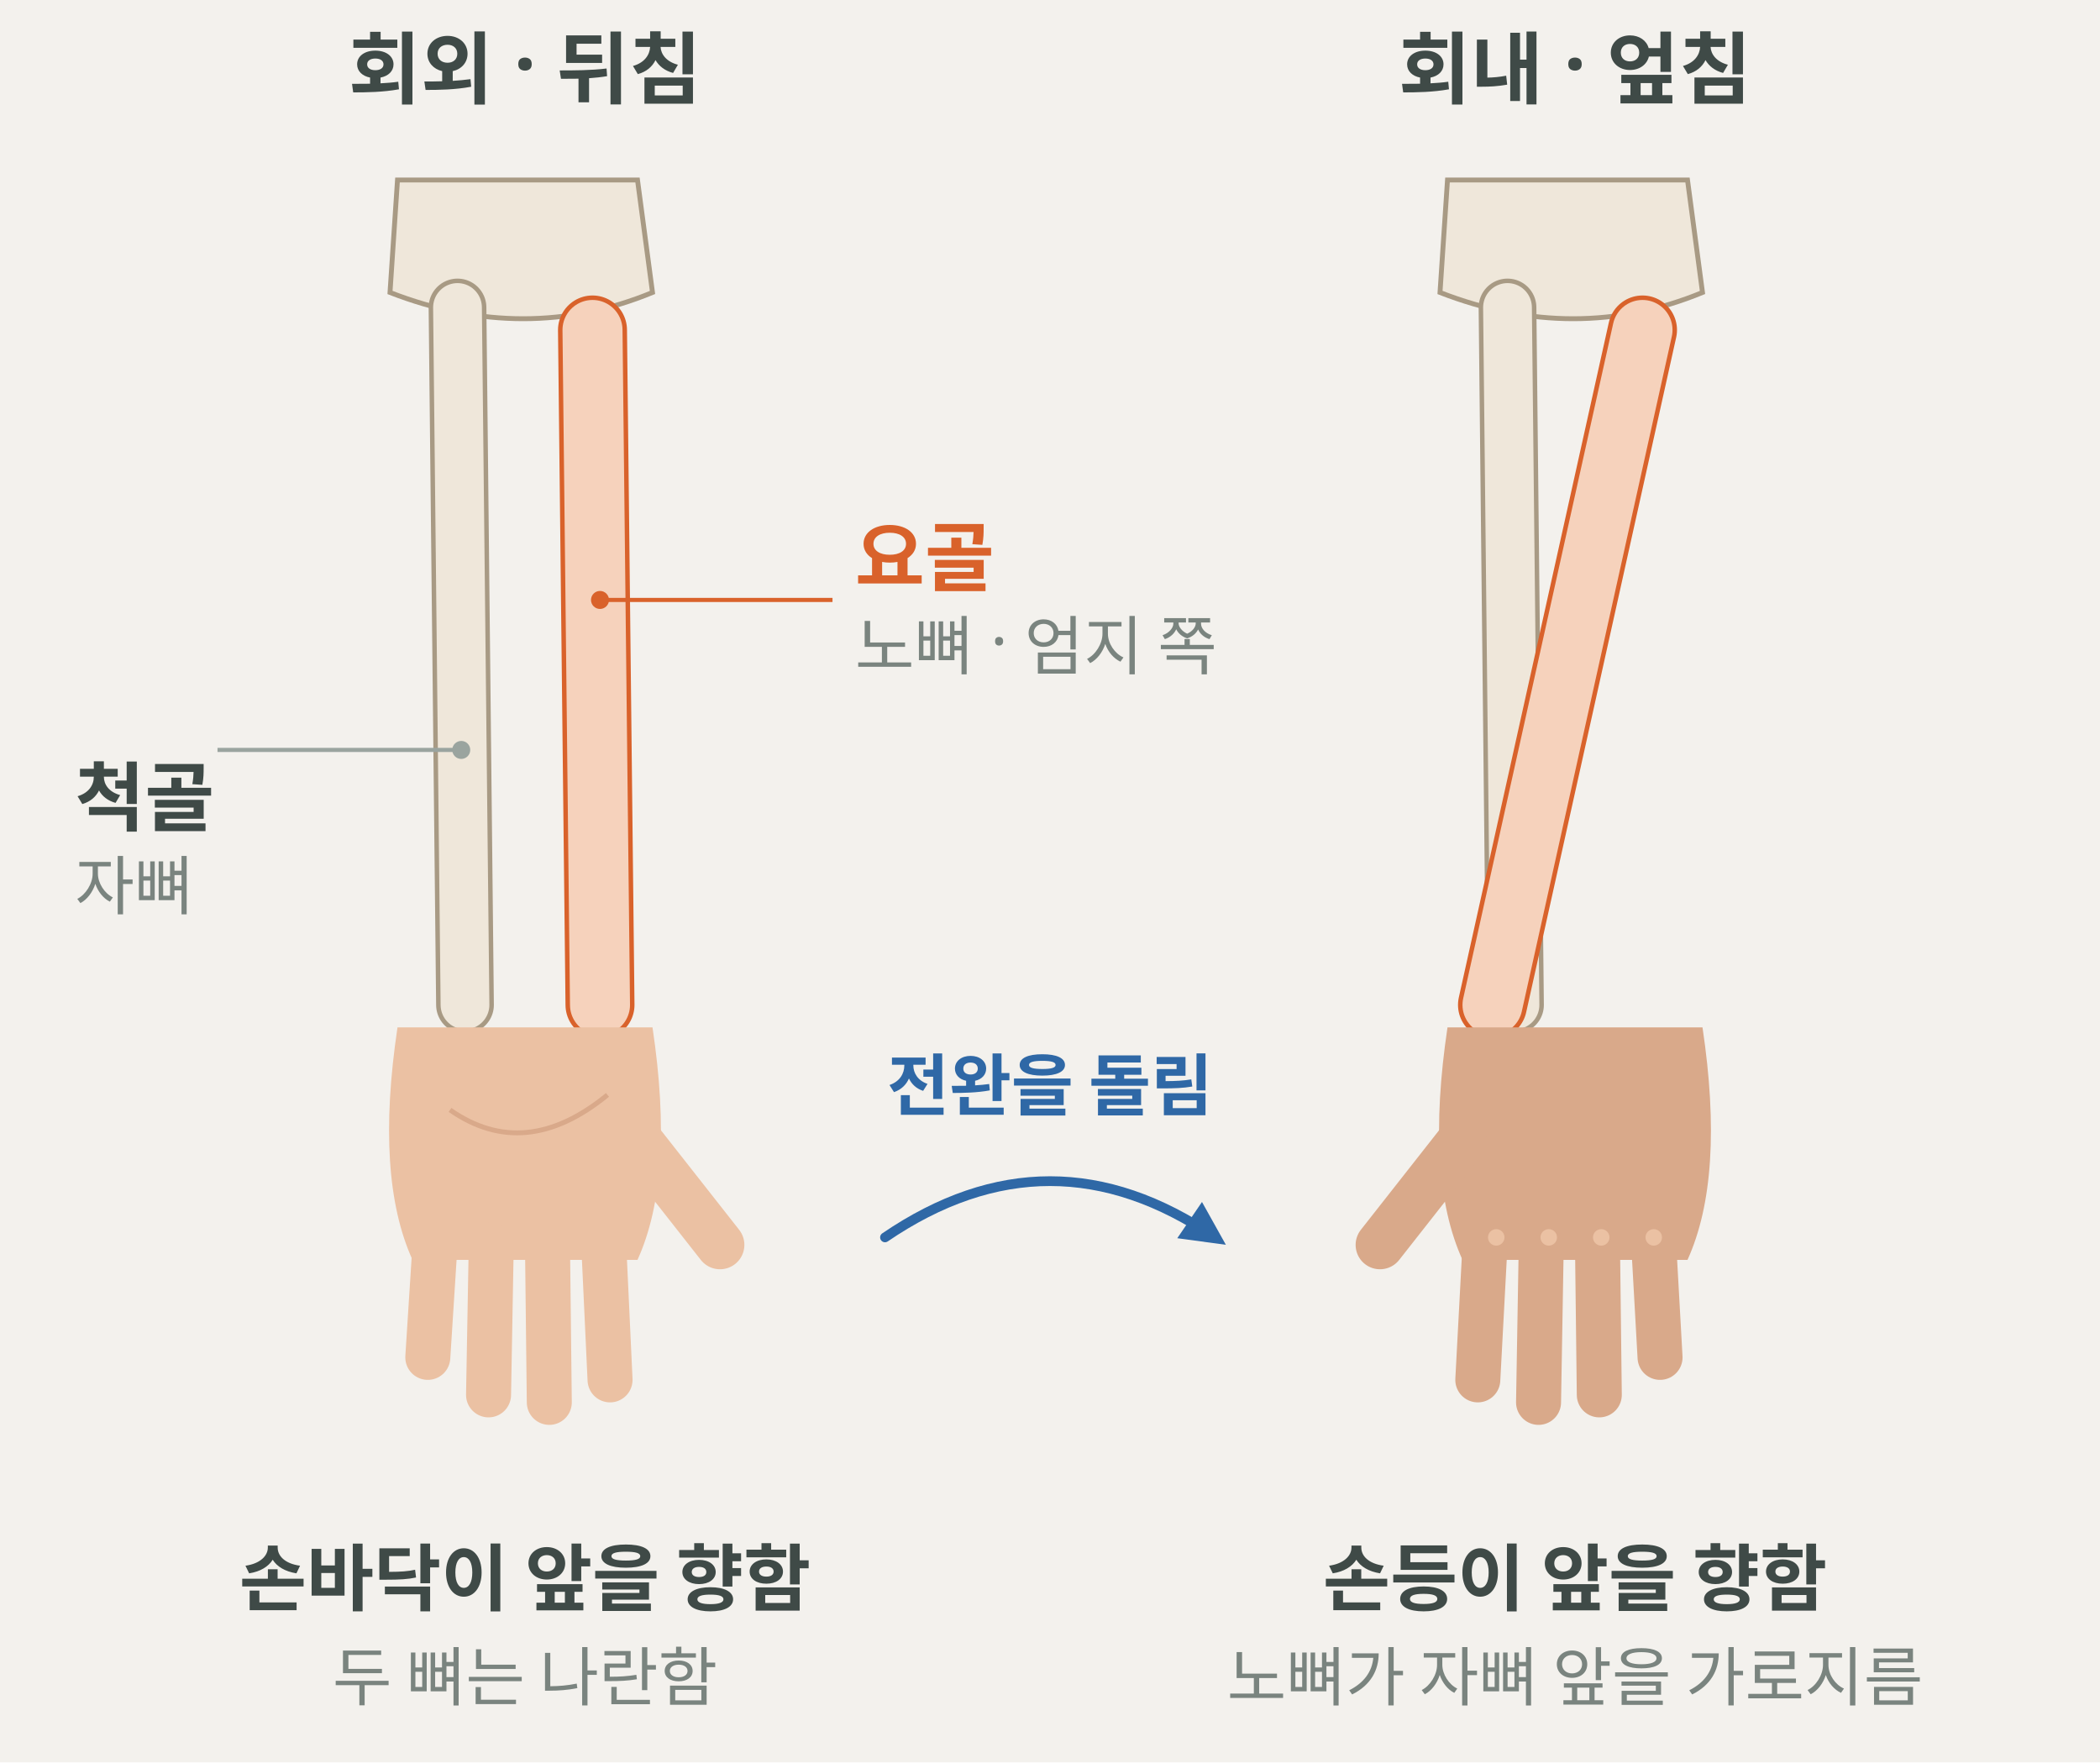
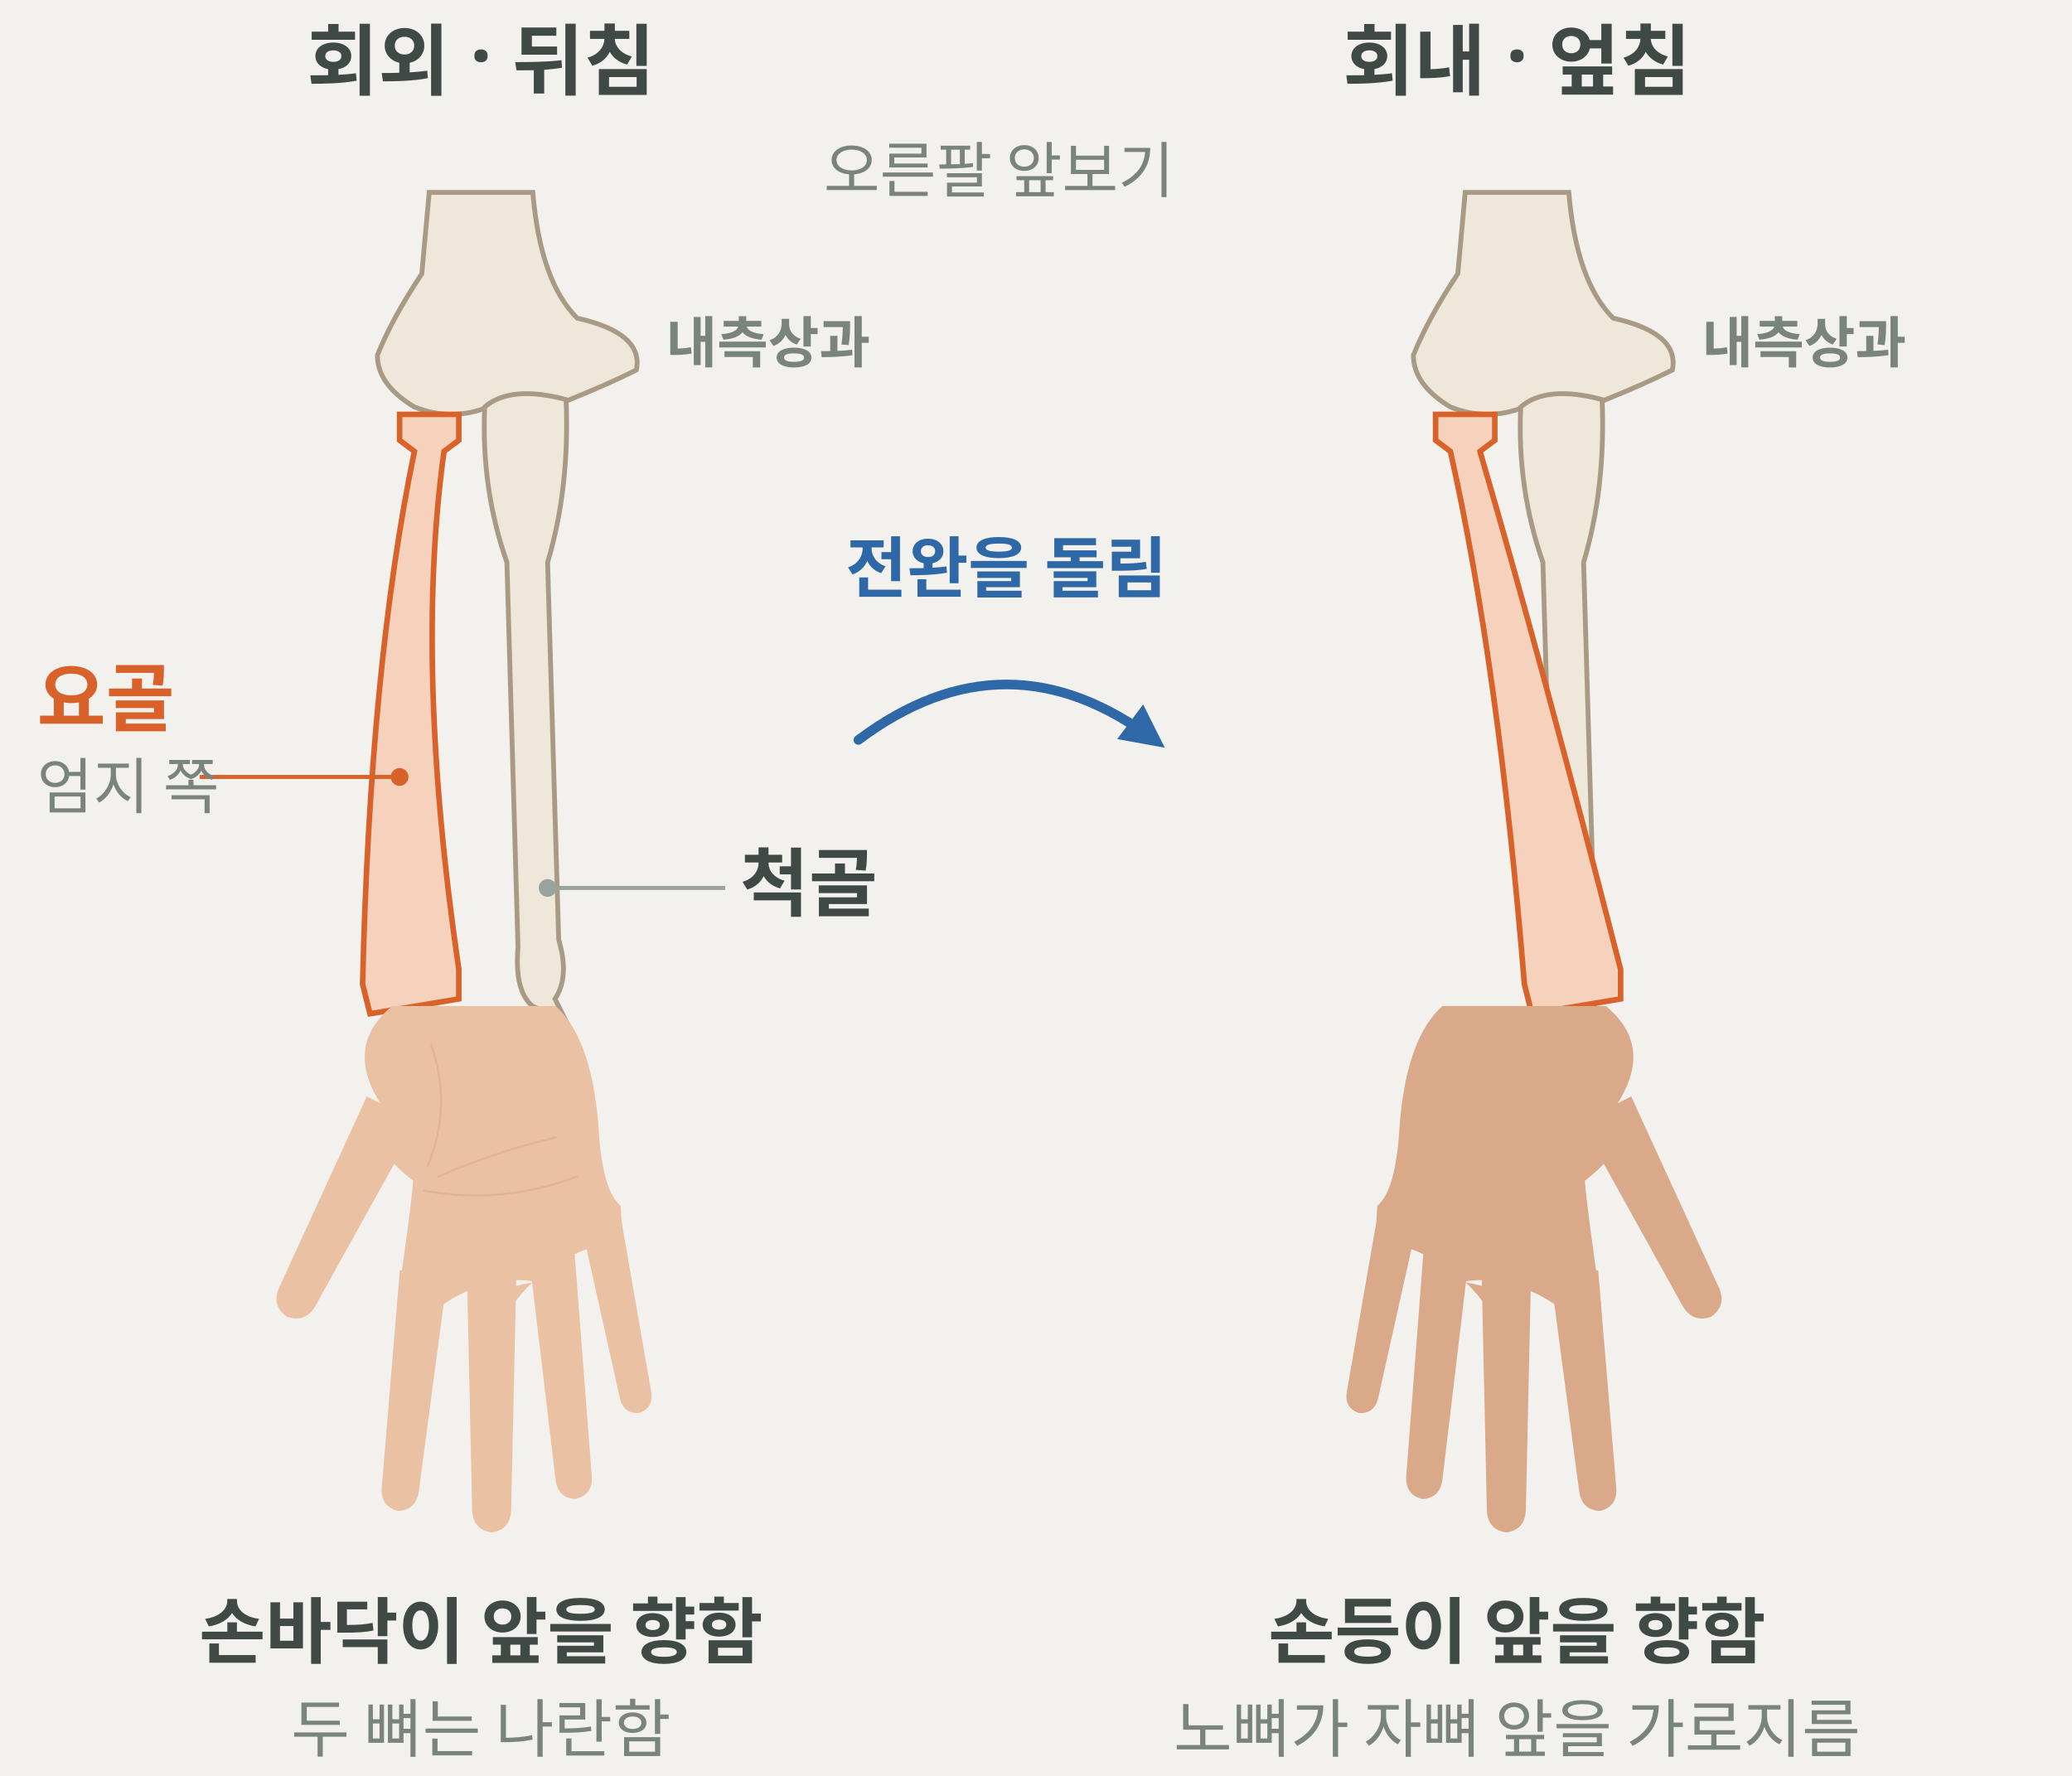
- <svg xmlns="http://www.w3.org/2000/svg" viewBox="0 0 560 470" width="1120" height="940" role="img" aria-label="전완 회외와 회내: 요골과 척골의 관계" font-family="Pretendard Variable, Pretendard, Apple SD Gothic Neo, Malgun Gothic, Noto Sans KR, sans-serif">
+ <svg xmlns="http://www.w3.org/2000/svg" viewBox="0 0 560 480" width="1120" height="960" role="img" aria-label="오른팔 앞보기: 전완 회외와 회내, 요골과 척골의 관계" font-family="Pretendard Variable, Pretendard, Apple SD Gothic Neo, Malgun Gothic, Noto Sans KR, sans-serif">
  <defs>
    <marker id="ab" viewBox="0 0 10 10" refX="7" refY="5" markerWidth="4.5" markerHeight="4.5" orient="auto-start-reverse">
      <path d="M0 0 L10 5 L0 10 z" fill="#2F68A6" />
    </marker>
    <marker id="ao" viewBox="0 0 10 10" refX="7" refY="5" markerWidth="4.5" markerHeight="4.5" orient="auto-start-reverse">
      <path d="M0 0 L10 5 L0 10 z" fill="#D9622B" />
    </marker>
    <marker id="at" viewBox="0 0 10 10" refX="7" refY="5" markerWidth="4.5" markerHeight="4.5" orient="auto-start-reverse">
      <path d="M0 0 L10 5 L0 10 z" fill="#3E8B7B" />
    </marker>
  </defs>
-   <rect width="560" height="470" fill="#F3F1ED" />
-   <path d="M106 48 L170 48 L174 78 Q140 92 104 78 Z" fill="#EFE7DA" stroke="#A89A84" stroke-width="1.3" />
-   <line x1="122" y1="82" x2="124" y2="268" stroke="#A89A84" stroke-width="15.4" stroke-linecap="round" />
-   <line x1="122" y1="82" x2="124" y2="268" stroke="#EFE7DA" stroke-width="13" stroke-linecap="round" />
-   <line x1="158" y1="88" x2="160" y2="268" stroke="#D9622B" stroke-width="18.4" stroke-linecap="round" />
-   <line x1="158" y1="88" x2="160" y2="268" stroke="#F6D2BC" stroke-width="16" stroke-linecap="round" />
-   <path d="M106 274 L174 274 Q180 314 170 336 L110 336 Q100 314 106 274 Z" fill="#EBC1A3" />
-   <line x1="116" y1="332" x2="114.08" y2="362" stroke="#EBC1A3" stroke-width="12" stroke-linecap="round" opacity="1" />
-   <line x1="131" y1="332" x2="130.28" y2="372" stroke="#EBC1A3" stroke-width="12" stroke-linecap="round" opacity="1" />
-   <line x1="146" y1="332" x2="146.48" y2="374" stroke="#EBC1A3" stroke-width="12" stroke-linecap="round" opacity="1" />
-   <line x1="161" y1="332" x2="162.68" y2="368" stroke="#EBC1A3" stroke-width="12" stroke-linecap="round" opacity="1" />
-   <line x1="170" y1="304" x2="192" y2="332" stroke="#EBC1A3" stroke-width="13" stroke-linecap="round" opacity="1" />
-   <path d="M120 296 Q140 310 162 292" stroke="#D9A98A" stroke-width="1.3" fill="none" />
-   <path d="M386 48 L450 48 L454 78 Q420 92 384 78 Z" fill="#EFE7DA" stroke="#A89A84" stroke-width="1.3" />
-   <line x1="402" y1="82" x2="404" y2="268" stroke="#A89A84" stroke-width="15.4" stroke-linecap="round" />
-   <line x1="402" y1="82" x2="404" y2="268" stroke="#EFE7DA" stroke-width="13" stroke-linecap="round" />
-   <line x1="438" y1="88" x2="398" y2="268" stroke="#D9622B" stroke-width="18.4" stroke-linecap="round" />
-   <line x1="438" y1="88" x2="398" y2="268" stroke="#F6D2BC" stroke-width="16" stroke-linecap="round" />
-   <path d="M386 274 L454 274 Q460 314 450 336 L390 336 Q380 314 386 274 Z" fill="#D9A98A" />
-   <line x1="441" y1="332" x2="442.68" y2="362" stroke="#D9A98A" stroke-width="12" stroke-linecap="round" opacity="1" />
-   <line x1="426" y1="332" x2="426.48" y2="372" stroke="#D9A98A" stroke-width="12" stroke-linecap="round" opacity="1" />
-   <line x1="411" y1="332" x2="410.28" y2="374" stroke="#D9A98A" stroke-width="12" stroke-linecap="round" opacity="1" />
-   <line x1="396" y1="332" x2="394.08" y2="368" stroke="#D9A98A" stroke-width="12" stroke-linecap="round" opacity="1" />
-   <line x1="390" y1="304" x2="368" y2="332" stroke="#D9A98A" stroke-width="13" stroke-linecap="round" opacity="1" />
-   <circle cx="399" cy="330" r="2.2" fill="#EBC1A3" />
-   <circle cx="413" cy="330" r="2.2" fill="#EBC1A3" />
-   <circle cx="427" cy="330" r="2.2" fill="#EBC1A3" />
-   <circle cx="441" cy="330" r="2.2" fill="#EBC1A3" />
-   <text x="140" y="26" font-size="21.0" font-weight="700" fill="#3F4A47" text-anchor="middle">회외 · 뒤침</text>
-   <text x="420" y="26" font-size="21.0" font-weight="700" fill="#3F4A47" text-anchor="middle">회내 · 엎침</text>
-   <line x1="222" y1="160" x2="160" y2="160" stroke="#D9622B" stroke-width="1.1" />
-   <circle cx="160" cy="160" r="2.4" fill="#D9622B" />
-   <text x="228" y="156.0" font-size="20.2" font-weight="700" fill="#D9622B" text-anchor="start">요골</text>
-   <text x="228" y="178.5" font-size="17.2" font-weight="500" fill="#7A847F" text-anchor="start">노뼈 · 엄지 쪽</text>
-   <line x1="58" y1="200" x2="123" y2="200" stroke="#9AA49F" stroke-width="1.1" />
-   <circle cx="123" cy="200" r="2.4" fill="#9AA49F" />
-   <text x="20" y="220.0" font-size="20.2" font-weight="700" fill="#3F4A47" text-anchor="start">척골</text>
-   <text x="20" y="242.5" font-size="17.2" font-weight="500" fill="#7A847F" text-anchor="start">자뼈</text>
-   <text x="140" y="428.0" font-size="19.5" font-weight="700" fill="#3F4A47" text-anchor="middle">손바닥이 앞을 향함</text>
-   <text x="140" y="453.5" font-size="17.2" font-weight="500" fill="#7A847F" text-anchor="middle">두 뼈는 나란함</text>
-   <text x="420" y="428.0" font-size="19.5" font-weight="700" fill="#3F4A47" text-anchor="middle">손등이 앞을 향함</text>
-   <text x="420" y="453.5" font-size="17.2" font-weight="500" fill="#7A847F" text-anchor="middle">노뼈가 자뼈 앞을 가로지름</text>
-   <path d="M236 330 Q280 300 324 330" fill="none" stroke="#2F68A6" stroke-width="2.6" stroke-linecap="round" marker-end="url(#ab)" />
-   <text x="280" y="296" font-size="18.0" font-weight="700" fill="#2F68A6" text-anchor="middle">전완을 돌림</text>
+   <rect width="560" height="480" fill="#F3F1ED" />
+   <path d="M116 52 L144 52 Q146 76 156 86 Q174 90 172 100 Q164 104 154 108 Q142 114 132 110 Q122 114 112 110 Q102 104 102 96 Q106 86 114 74 Z" fill="#EFE7DA" stroke="#A89A84" stroke-width="1.3" />
+   <text x="180" y="98" font-size="15" font-weight="600" fill="#7A847F">내측상과</text>
+   <path d="M131 110 Q138 104 153 108 Q154 132 148 152 L151 254 Q154 264 150 270 L153 276 L144 272 Q139 268 140 256 L137 152 Q130 132 131 110 Z" fill="#EFE7DA" stroke="#A89A84" stroke-width="1.3" opacity="1" />
+   <path d="M108 112 L124 112 L124 119 L120 122 Q112.0 180.0 124 262 L124 270 L100 274 L98 266 Q100.0 180.0 112 122 L108 119 Z" fill="#F6D2BC" stroke="#D9622B" stroke-width="1.5" />
+   <g transform="translate(130 270) scale(-0.48 -0.48) translate(-268 -322)">
+     <g opacity="1.0" fill="#EBC1A3">
+       <path d="M313.7 169.2 L323.8 47.8 Q325.1 36.3 314.8 33.7 Q304.2 34.1 302.9 45.5 L286.9 166.3 Z" />
+       <path d="M276.0 172.0 L273.0 35.2 Q273.0 23.1 262.0 21.6 Q251.0 23.1 251.0 35.2 L248.0 172.0 Z" />
+       <path d="M241.7 183.0 L226.1 52.1 Q225.0 40.9 214.7 40.4 Q204.6 42.9 205.7 54.1 L215.8 185.5 Z" />
+       <path d="M212.6 199.3 L190.0 98.0 Q188.1 88.3 179.0 88.8 Q170.4 91.8 172.3 101.5 L190.1 203.8 Z" />
+       <path d="M226 318 Q206 300 202 252 Q200 214 189.3 205.5 L188.4 186.9 Q230.2 178.3 250.0 149.7 L274.0 149.7 Q244.3 166.4 213.7 163.1 L239.7 163.1 Q264.5 166.5 289.3 150.0 L315.3 150.0 Q307.4 203.6 306.2 219.6 Q330 238 333.4 260.4 L311.4 246.4 Q352 290 318 318 Z" />
+       <path d="M332.3 267.1 L381.0 160.9 Q386.8 149.6 377.2 143.0 Q366.2 139.2 360.5 150.5 L303.8 252.7 Z" />
+     </g>
+     <g fill="none" stroke="#D9A98A" stroke-width="1.2" opacity=".55" stroke-linecap="round">
+       <path d="M214 222 Q256 206 300 214" />
+       <path d="M226 244 Q260 236 292 222" />
+       <path d="M296 296 Q284 262 298 228" />
+     </g>
+   </g>
+   <path d="M396 52 L424 52 Q426 76 436 86 Q454 90 452 100 Q444 104 434 108 Q422 114 412 110 Q402 114 392 110 Q382 104 382 96 Q386 86 394 74 Z" fill="#EFE7DA" stroke="#A89A84" stroke-width="1.3" />
+   <text x="460" y="98" font-size="15" font-weight="600" fill="#7A847F">내측상과</text>
+   <path d="M411 110 Q418 104 433 108 Q434 132 428 152 L431 254 Q434 264 430 270 L433 276 L424 272 Q419 268 420 256 L417 152 Q410 132 411 110 Z" fill="#EFE7DA" stroke="#A89A84" stroke-width="1.3" opacity="1" />
+   <path d="M388 112 L404 112 L404 119 L400 122 Q417.0 180.0 438 262 L438 270 L414 274 L412 266 Q405.0 180.0 392 122 L388 119 Z" fill="#F6D2BC" stroke="#D9622B" stroke-width="1.5" />
+   <g transform="translate(410 270) scale(0.48 -0.48) translate(-268 -322)">
+     <g opacity="1.0" fill="#D9A98A">
+       <path d="M313.7 169.2 L323.8 47.8 Q325.1 36.3 314.8 33.7 Q304.2 34.1 302.9 45.5 L286.9 166.3 Z" />
+       <path d="M276.0 172.0 L273.0 35.2 Q273.0 23.1 262.0 21.6 Q251.0 23.1 251.0 35.2 L248.0 172.0 Z" />
+       <path d="M241.7 183.0 L226.1 52.1 Q225.0 40.9 214.7 40.4 Q204.6 42.9 205.7 54.1 L215.8 185.5 Z" />
+       <path d="M212.6 199.3 L190.0 98.0 Q188.1 88.3 179.0 88.8 Q170.4 91.8 172.3 101.5 L190.1 203.8 Z" />
+       <path d="M226 318 Q206 300 202 252 Q200 214 189.3 205.5 L188.4 186.9 Q230.2 178.3 250.0 149.7 L274.0 149.7 Q244.3 166.4 213.7 163.1 L239.7 163.1 Q264.5 166.5 289.3 150.0 L315.3 150.0 Q307.4 203.6 306.2 219.6 Q330 238 333.4 260.4 L311.4 246.4 Q352 290 318 318 Z" />
+       <path d="M332.3 267.1 L381.0 160.9 Q386.8 149.6 377.2 143.0 Q366.2 139.2 360.5 150.5 L303.8 252.7 Z" />
+     </g>
+     <g fill="none" stroke="#D9A98A" stroke-width="1.2" opacity=".55" stroke-linecap="round">
+       <path d="M214 222 Q256 206 300 214" />
+       <path d="M226 244 Q260 236 292 222" />
+       <path d="M296 296 Q284 262 298 228" />
+     </g>
+   </g>
+   <text x="130" y="24" font-size="21.0" font-weight="700" fill="#3F4A47" text-anchor="middle">회외 · 뒤침</text>
+   <text x="410" y="24" font-size="21.0" font-weight="700" fill="#3F4A47" text-anchor="middle">회내 · 엎침</text>
+   <line x1="54" y1="210" x2="108" y2="210" stroke="#D9622B" stroke-width="1.1" />
+   <circle cx="108" cy="210" r="2.4" fill="#D9622B" />
+   <text x="10" y="196.0" font-size="20.2" font-weight="700" fill="#D9622B" text-anchor="start">요골</text>
+   <text x="10" y="218.5" font-size="16.5" font-weight="500" fill="#7A847F" text-anchor="start">엄지 쪽</text>
+   <line x1="196" y1="240" x2="148" y2="240" stroke="#9AA49F" stroke-width="1.1" />
+   <circle cx="148" cy="240" r="2.4" fill="#9AA49F" />
+   <text x="200" y="246.0" font-size="20.2" font-weight="700" fill="#3F4A47" text-anchor="start">척골</text>
+   <text x="130" y="448.0" font-size="19.5" font-weight="700" fill="#3F4A47" text-anchor="middle">손바닥이 앞을 향함</text>
+   <text x="130" y="473.5" font-size="17.2" font-weight="500" fill="#7A847F" text-anchor="middle">두 뼈는 나란함</text>
+   <text x="410" y="448.0" font-size="19.5" font-weight="700" fill="#3F4A47" text-anchor="middle">손등이 앞을 향함</text>
+   <text x="410" y="473.5" font-size="17.2" font-weight="500" fill="#7A847F" text-anchor="middle">노뼈가 자뼈 앞을 가로지름</text>
+   <path d="M232 200 Q272 170 312 200" fill="none" stroke="#2F68A6" stroke-width="2.6" stroke-linecap="round" marker-end="url(#ab)" />
+   <text x="272" y="160" font-size="18.0" font-weight="700" fill="#2F68A6" text-anchor="middle">전완을 돌림</text>
+   <text x="270" y="52" font-size="16.5" font-weight="500" fill="#7A847F" text-anchor="middle">오른팔 앞보기</text>
</svg>
